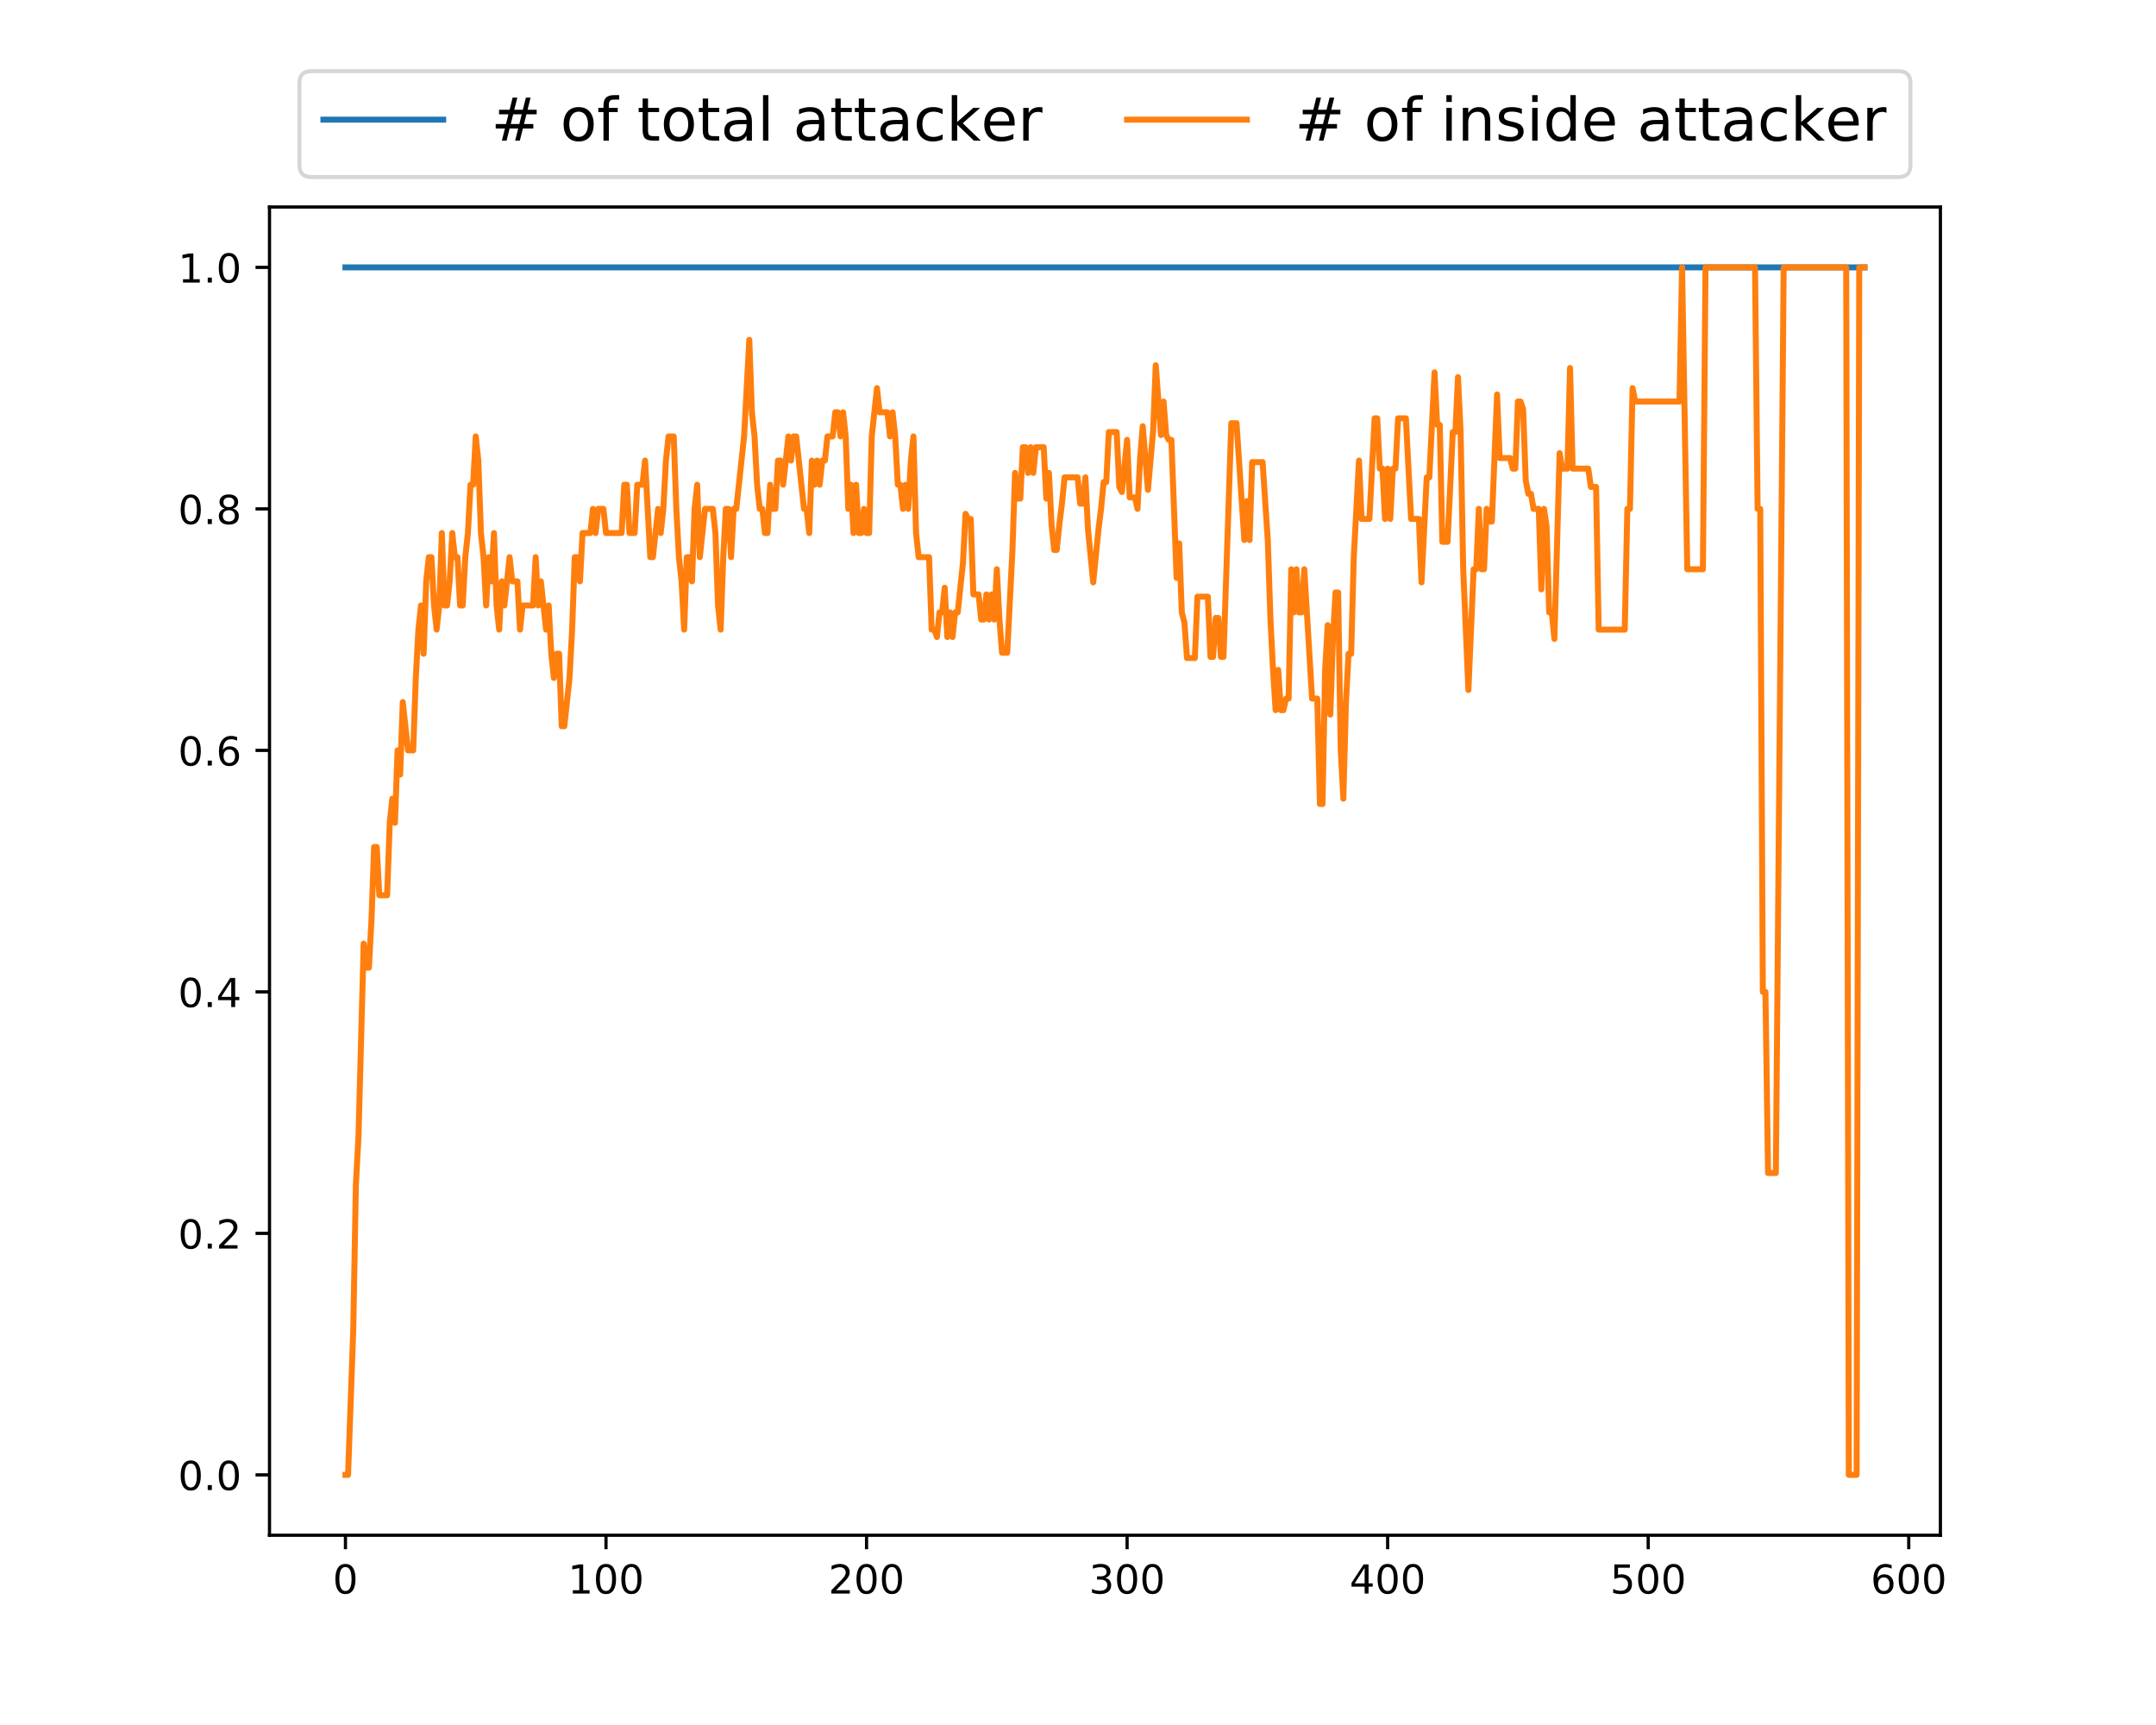
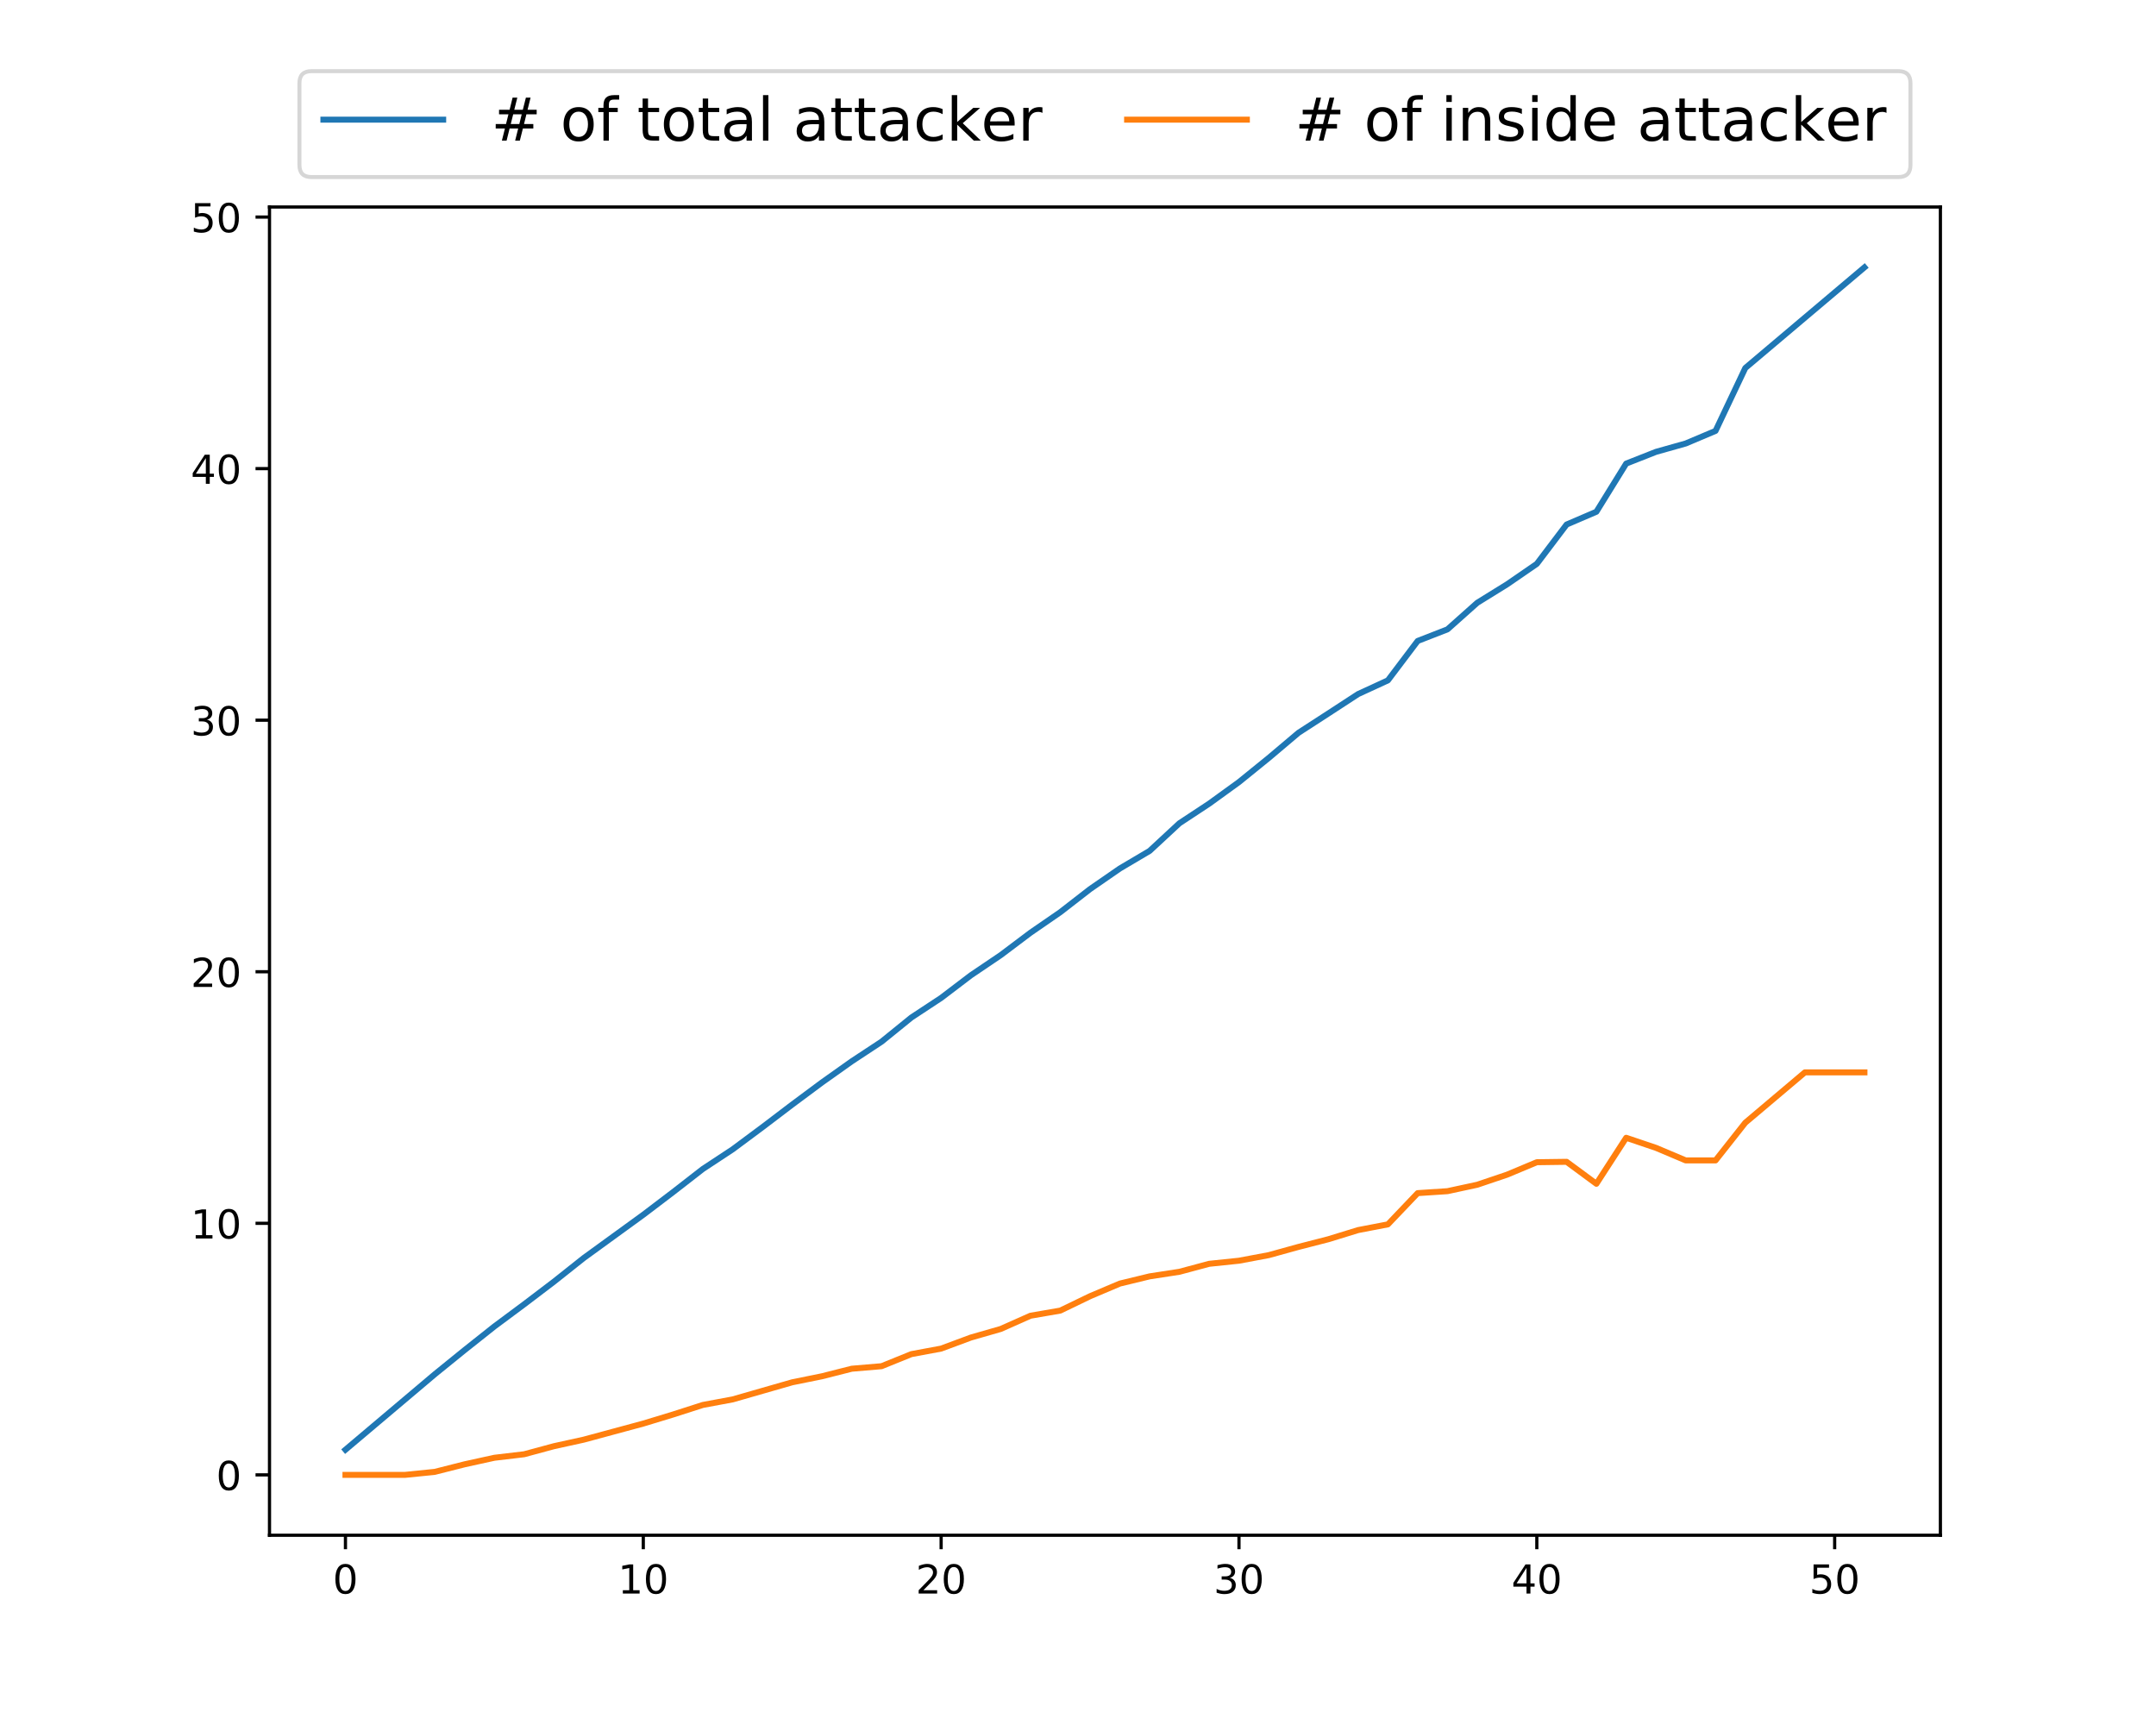
<svg xmlns="http://www.w3.org/2000/svg" xmlns:xlink="http://www.w3.org/1999/xlink" height="432pt" version="1.1" viewBox="0 0 540 432" width="540pt">
  <defs>
    <style type="text/css">
*{stroke-linecap:butt;stroke-linejoin:round;}
  </style>
  </defs>
  <g id="figure_1">
    <g id="patch_1">
      <path d="M 0 432  L 540 432  L 540 0  L 0 0  z " style="fill:#ffffff;" />
    </g>
    <g id="axes_1">
      <g id="patch_2">
        <path d="M 67.5 384.48  L 486 384.48  L 486 51.84  L 67.5 51.84  z " style="fill:#ffffff;" />
      </g>
      <g id="matplotlib.axis_1">
        <g id="xtick_1">
          <g id="line2d_1">
            <defs>
-               <path d="M 0 0  L 0 3.5  " id="m62e2d1239c" style="stroke:#000000;stroke-width:0.8;" />
-             </defs>
-             <g>
-               <use style="stroke:#000000;stroke-width:0.8;" x="86.523" xlink:href="#m62e2d1239c" y="384.48" />
+               <path d="M 0 0  L 0 3.5  " id="m0cd0032499" style="stroke:#000000;stroke-width:0.8;" />
+             </defs>
+             <g>
+               <use style="stroke:#000000;stroke-width:0.8;" x="86.523" xlink:href="#m0cd0032499" y="384.48" />
            </g>
          </g>
          <g id="text_1">
            <defs>
              <path d="M 31.781 66.406  Q 24.172 66.406 20.328 58.906  Q 16.5 51.422 16.5 36.375  Q 16.5 21.391 20.328 13.891  Q 24.172 6.391 31.781 6.391  Q 39.453 6.391 43.281 13.891  Q 47.125 21.391 47.125 36.375  Q 47.125 51.422 43.281 58.906  Q 39.453 66.406 31.781 66.406  z M 31.781 74.219  Q 44.047 74.219 50.516 64.516  Q 56.984 54.828 56.984 36.375  Q 56.984 17.969 50.516 8.266  Q 44.047 -1.422 31.781 -1.422  Q 19.531 -1.422 13.062 8.266  Q 6.594 17.969 6.594 36.375  Q 6.594 54.828 13.062 64.516  Q 19.531 74.219 31.781 74.219  z " id="DejaVuSans-48" />
            </defs>
            <g transform="translate(83.34148 399.0784)scale(0.1 -0.1)">
              <use xlink:href="#DejaVuSans-48" />
            </g>
          </g>
        </g>
        <g id="xtick_2">
          <g id="line2d_2">
            <g>
-               <use style="stroke:#000000;stroke-width:0.8;" x="151.781" xlink:href="#m62e2d1239c" y="384.48" />
+               <use style="stroke:#000000;stroke-width:0.8;" x="161.122" xlink:href="#m0cd0032499" y="384.48" />
            </g>
          </g>
          <g id="text_2">
            <defs>
              <path d="M 12.406 8.297  L 28.516 8.297  L 28.516 63.922  L 10.984 60.406  L 10.984 69.391  L 28.422 72.906  L 38.281 72.906  L 38.281 8.297  L 54.391 8.297  L 54.391 0  L 12.406 0  z " id="DejaVuSans-49" />
            </defs>
-             <g transform="translate(142.237 399.0784)scale(0.1 -0.1)">
+             <g transform="translate(154.7592 399.0784)scale(0.1 -0.1)">
              <use xlink:href="#DejaVuSans-49" />
              <use x="63.623" xlink:href="#DejaVuSans-48" />
-               <use x="127.246" xlink:href="#DejaVuSans-48" />
            </g>
          </g>
        </g>
        <g id="xtick_3">
          <g id="line2d_3">
            <g>
-               <use style="stroke:#000000;stroke-width:0.8;" x="217.039" xlink:href="#m62e2d1239c" y="384.48" />
+               <use style="stroke:#000000;stroke-width:0.8;" x="235.721" xlink:href="#m0cd0032499" y="384.48" />
            </g>
          </g>
          <g id="text_3">
            <defs>
              <path d="M 19.188 8.297  L 53.609 8.297  L 53.609 0  L 7.328 0  L 7.328 8.297  Q 12.938 14.109 22.625 23.891  Q 32.328 33.688 34.812 36.531  Q 39.547 41.844 41.422 45.531  Q 43.312 49.219 43.312 52.781  Q 43.312 58.594 39.234 62.25  Q 35.156 65.922 28.609 65.922  Q 23.969 65.922 18.812 64.312  Q 13.672 62.703 7.812 59.422  L 7.812 69.391  Q 13.766 71.781 18.938 73  Q 24.125 74.219 28.422 74.219  Q 39.75 74.219 46.484 68.547  Q 53.219 62.891 53.219 53.422  Q 53.219 48.922 51.531 44.891  Q 49.859 40.875 45.406 35.406  Q 44.188 33.984 37.641 27.219  Q 31.109 20.453 19.188 8.297  z " id="DejaVuSans-50" />
            </defs>
-             <g transform="translate(207.4951 399.0784)scale(0.1 -0.1)">
+             <g transform="translate(229.3581 399.0784)scale(0.1 -0.1)">
              <use xlink:href="#DejaVuSans-50" />
              <use x="63.623" xlink:href="#DejaVuSans-48" />
-               <use x="127.246" xlink:href="#DejaVuSans-48" />
            </g>
          </g>
        </g>
        <g id="xtick_4">
          <g id="line2d_4">
            <g>
-               <use style="stroke:#000000;stroke-width:0.8;" x="282.297" xlink:href="#m62e2d1239c" y="384.48" />
+               <use style="stroke:#000000;stroke-width:0.8;" x="310.32" xlink:href="#m0cd0032499" y="384.48" />
            </g>
          </g>
          <g id="text_4">
            <defs>
              <path d="M 40.578 39.312  Q 47.656 37.797 51.625 33  Q 55.609 28.219 55.609 21.188  Q 55.609 10.406 48.188 4.484  Q 40.766 -1.422 27.094 -1.422  Q 22.516 -1.422 17.656 -0.516  Q 12.797 0.391 7.625 2.203  L 7.625 11.719  Q 11.719 9.328 16.594 8.109  Q 21.484 6.891 26.812 6.891  Q 36.078 6.891 40.938 10.547  Q 45.797 14.203 45.797 21.188  Q 45.797 27.641 41.281 31.266  Q 36.766 34.906 28.719 34.906  L 20.219 34.906  L 20.219 43.016  L 29.109 43.016  Q 36.375 43.016 40.234 45.922  Q 44.094 48.828 44.094 54.297  Q 44.094 59.906 40.109 62.906  Q 36.141 65.922 28.719 65.922  Q 24.656 65.922 20.016 65.031  Q 15.375 64.156 9.812 62.312  L 9.812 71.094  Q 15.438 72.656 20.344 73.438  Q 25.25 74.219 29.594 74.219  Q 40.828 74.219 47.359 69.109  Q 53.906 64.016 53.906 55.328  Q 53.906 49.266 50.438 45.094  Q 46.969 40.922 40.578 39.312  z " id="DejaVuSans-51" />
            </defs>
-             <g transform="translate(272.7532 399.0784)scale(0.1 -0.1)">
+             <g transform="translate(303.957 399.0784)scale(0.1 -0.1)">
              <use xlink:href="#DejaVuSans-51" />
              <use x="63.623" xlink:href="#DejaVuSans-48" />
-               <use x="127.246" xlink:href="#DejaVuSans-48" />
            </g>
          </g>
        </g>
        <g id="xtick_5">
          <g id="line2d_5">
            <g>
-               <use style="stroke:#000000;stroke-width:0.8;" x="347.555" xlink:href="#m62e2d1239c" y="384.48" />
+               <use style="stroke:#000000;stroke-width:0.8;" x="384.918" xlink:href="#m0cd0032499" y="384.48" />
            </g>
          </g>
          <g id="text_5">
            <defs>
              <path d="M 37.797 64.312  L 12.891 25.391  L 37.797 25.391  z M 35.203 72.906  L 47.609 72.906  L 47.609 25.391  L 58.016 25.391  L 58.016 17.188  L 47.609 17.188  L 47.609 0  L 37.797 0  L 37.797 17.188  L 4.891 17.188  L 4.891 26.703  z " id="DejaVuSans-52" />
            </defs>
-             <g transform="translate(338.0113 399.0784)scale(0.1 -0.1)">
+             <g transform="translate(378.5559 399.0784)scale(0.1 -0.1)">
              <use xlink:href="#DejaVuSans-52" />
              <use x="63.623" xlink:href="#DejaVuSans-48" />
-               <use x="127.246" xlink:href="#DejaVuSans-48" />
            </g>
          </g>
        </g>
        <g id="xtick_6">
          <g id="line2d_6">
            <g>
-               <use style="stroke:#000000;stroke-width:0.8;" x="412.813" xlink:href="#m62e2d1239c" y="384.48" />
+               <use style="stroke:#000000;stroke-width:0.8;" x="459.517" xlink:href="#m0cd0032499" y="384.48" />
            </g>
          </g>
          <g id="text_6">
            <defs>
              <path d="M 10.797 72.906  L 49.516 72.906  L 49.516 64.594  L 19.828 64.594  L 19.828 46.734  Q 21.969 47.469 24.109 47.828  Q 26.266 48.188 28.422 48.188  Q 40.625 48.188 47.75 41.5  Q 54.891 34.812 54.891 23.391  Q 54.891 11.625 47.562 5.094  Q 40.234 -1.422 26.906 -1.422  Q 22.312 -1.422 17.547 -0.641  Q 12.797 0.141 7.719 1.703  L 7.719 11.625  Q 12.109 9.234 16.797 8.062  Q 21.484 6.891 26.703 6.891  Q 35.156 6.891 40.078 11.328  Q 45.016 15.766 45.016 23.391  Q 45.016 31 40.078 35.438  Q 35.156 39.891 26.703 39.891  Q 22.75 39.891 18.812 39.016  Q 14.891 38.141 10.797 36.281  z " id="DejaVuSans-53" />
            </defs>
-             <g transform="translate(403.2693 399.0784)scale(0.1 -0.1)">
+             <g transform="translate(453.1549 399.0784)scale(0.1 -0.1)">
              <use xlink:href="#DejaVuSans-53" />
              <use x="63.623" xlink:href="#DejaVuSans-48" />
-               <use x="127.246" xlink:href="#DejaVuSans-48" />
-             </g>
-           </g>
-         </g>
-         <g id="xtick_7">
-           <g id="line2d_7">
-             <g>
-               <use style="stroke:#000000;stroke-width:0.8;" x="478.071" xlink:href="#m62e2d1239c" y="384.48" />
-             </g>
-           </g>
-           <g id="text_7">
-             <defs>
-               <path d="M 33.016 40.375  Q 26.375 40.375 22.484 35.828  Q 18.609 31.297 18.609 23.391  Q 18.609 15.531 22.484 10.953  Q 26.375 6.391 33.016 6.391  Q 39.656 6.391 43.531 10.953  Q 47.406 15.531 47.406 23.391  Q 47.406 31.297 43.531 35.828  Q 39.656 40.375 33.016 40.375  z M 52.594 71.297  L 52.594 62.312  Q 48.875 64.062 45.094 64.984  Q 41.312 65.922 37.594 65.922  Q 27.828 65.922 22.672 59.328  Q 17.531 52.734 16.797 39.406  Q 19.672 43.656 24.016 45.922  Q 28.375 48.188 33.594 48.188  Q 44.578 48.188 50.953 41.516  Q 57.328 34.859 57.328 23.391  Q 57.328 12.156 50.688 5.359  Q 44.047 -1.422 33.016 -1.422  Q 20.359 -1.422 13.672 8.266  Q 6.984 17.969 6.984 36.375  Q 6.984 53.656 15.188 63.938  Q 23.391 74.219 37.203 74.219  Q 40.922 74.219 44.703 73.484  Q 48.484 72.75 52.594 71.297  z " id="DejaVuSans-54" />
-             </defs>
-             <g transform="translate(468.5274 399.0784)scale(0.1 -0.1)">
-               <use xlink:href="#DejaVuSans-54" />
-               <use x="63.623" xlink:href="#DejaVuSans-48" />
-               <use x="127.246" xlink:href="#DejaVuSans-48" />
            </g>
          </g>
        </g>
      </g>
      <g id="matplotlib.axis_2">
        <g id="ytick_1">
+           <g id="line2d_7">
+             <defs>
+               <path d="M 0 0  L -3.5 0  " id="m1fff1ed45e" style="stroke:#000000;stroke-width:0.8;" />
+             </defs>
+             <g>
+               <use style="stroke:#000000;stroke-width:0.8;" x="67.5" xlink:href="#m1fff1ed45e" y="369.36" />
+             </g>
+           </g>
+           <g id="text_7">
+             <g transform="translate(54.1375 373.1592)scale(0.1 -0.1)">
+               <use xlink:href="#DejaVuSans-48" />
+             </g>
+           </g>
+         </g>
+         <g id="ytick_2">
          <g id="line2d_8">
-             <defs>
-               <path d="M 0 0  L -3.5 0  " id="m090937bf54" style="stroke:#000000;stroke-width:0.8;" />
-             </defs>
-             <g>
-               <use style="stroke:#000000;stroke-width:0.8;" x="67.5" xlink:href="#m090937bf54" y="369.36" />
+             <g>
+               <use style="stroke:#000000;stroke-width:0.8;" x="67.5" xlink:href="#m1fff1ed45e" y="306.36" />
            </g>
          </g>
          <g id="text_8">
-             <defs>
-               <path d="M 10.688 12.406  L 21 12.406  L 21 0  L 10.688 0  z " id="DejaVuSans-46" />
-             </defs>
-             <g transform="translate(44.59687 373.1592)scale(0.1 -0.1)">
-               <use xlink:href="#DejaVuSans-48" />
-               <use x="63.623" xlink:href="#DejaVuSans-46" />
-               <use x="95.41" xlink:href="#DejaVuSans-48" />
-             </g>
-           </g>
-         </g>
-         <g id="ytick_2">
+             <g transform="translate(47.775 310.1592)scale(0.1 -0.1)">
+               <use xlink:href="#DejaVuSans-49" />
+               <use x="63.623" xlink:href="#DejaVuSans-48" />
+             </g>
+           </g>
+         </g>
+         <g id="ytick_3">
          <g id="line2d_9">
            <g>
-               <use style="stroke:#000000;stroke-width:0.8;" x="67.5" xlink:href="#m090937bf54" y="308.88" />
+               <use style="stroke:#000000;stroke-width:0.8;" x="67.5" xlink:href="#m1fff1ed45e" y="243.36" />
            </g>
          </g>
          <g id="text_9">
-             <g transform="translate(44.59687 312.6792)scale(0.1 -0.1)">
-               <use xlink:href="#DejaVuSans-48" />
-               <use x="63.623" xlink:href="#DejaVuSans-46" />
-               <use x="95.41" xlink:href="#DejaVuSans-50" />
-             </g>
-           </g>
-         </g>
-         <g id="ytick_3">
+             <g transform="translate(47.775 247.1592)scale(0.1 -0.1)">
+               <use xlink:href="#DejaVuSans-50" />
+               <use x="63.623" xlink:href="#DejaVuSans-48" />
+             </g>
+           </g>
+         </g>
+         <g id="ytick_4">
          <g id="line2d_10">
            <g>
-               <use style="stroke:#000000;stroke-width:0.8;" x="67.5" xlink:href="#m090937bf54" y="248.4" />
+               <use style="stroke:#000000;stroke-width:0.8;" x="67.5" xlink:href="#m1fff1ed45e" y="180.36" />
            </g>
          </g>
          <g id="text_10">
-             <g transform="translate(44.59687 252.1992)scale(0.1 -0.1)">
-               <use xlink:href="#DejaVuSans-48" />
-               <use x="63.623" xlink:href="#DejaVuSans-46" />
-               <use x="95.41" xlink:href="#DejaVuSans-52" />
-             </g>
-           </g>
-         </g>
-         <g id="ytick_4">
+             <g transform="translate(47.775 184.1592)scale(0.1 -0.1)">
+               <use xlink:href="#DejaVuSans-51" />
+               <use x="63.623" xlink:href="#DejaVuSans-48" />
+             </g>
+           </g>
+         </g>
+         <g id="ytick_5">
          <g id="line2d_11">
            <g>
-               <use style="stroke:#000000;stroke-width:0.8;" x="67.5" xlink:href="#m090937bf54" y="187.92" />
+               <use style="stroke:#000000;stroke-width:0.8;" x="67.5" xlink:href="#m1fff1ed45e" y="117.36" />
            </g>
          </g>
          <g id="text_11">
-             <g transform="translate(44.59687 191.7192)scale(0.1 -0.1)">
-               <use xlink:href="#DejaVuSans-48" />
-               <use x="63.623" xlink:href="#DejaVuSans-46" />
-               <use x="95.41" xlink:href="#DejaVuSans-54" />
-             </g>
-           </g>
-         </g>
-         <g id="ytick_5">
+             <g transform="translate(47.775 121.1592)scale(0.1 -0.1)">
+               <use xlink:href="#DejaVuSans-52" />
+               <use x="63.623" xlink:href="#DejaVuSans-48" />
+             </g>
+           </g>
+         </g>
+         <g id="ytick_6">
          <g id="line2d_12">
            <g>
-               <use style="stroke:#000000;stroke-width:0.8;" x="67.5" xlink:href="#m090937bf54" y="127.44" />
+               <use style="stroke:#000000;stroke-width:0.8;" x="67.5" xlink:href="#m1fff1ed45e" y="54.36" />
            </g>
          </g>
          <g id="text_12">
-             <defs>
-               <path d="M 31.781 34.625  Q 24.75 34.625 20.719 30.859  Q 16.703 27.094 16.703 20.516  Q 16.703 13.922 20.719 10.156  Q 24.75 6.391 31.781 6.391  Q 38.812 6.391 42.859 10.172  Q 46.922 13.969 46.922 20.516  Q 46.922 27.094 42.891 30.859  Q 38.875 34.625 31.781 34.625  z M 21.922 38.812  Q 15.578 40.375 12.031 44.719  Q 8.5 49.078 8.5 55.328  Q 8.5 64.062 14.719 69.141  Q 20.953 74.219 31.781 74.219  Q 42.672 74.219 48.875 69.141  Q 55.078 64.062 55.078 55.328  Q 55.078 49.078 51.531 44.719  Q 48 40.375 41.703 38.812  Q 48.828 37.156 52.797 32.312  Q 56.781 27.484 56.781 20.516  Q 56.781 9.906 50.312 4.234  Q 43.844 -1.422 31.781 -1.422  Q 19.734 -1.422 13.25 4.234  Q 6.781 9.906 6.781 20.516  Q 6.781 27.484 10.781 32.312  Q 14.797 37.156 21.922 38.812  z M 18.312 54.391  Q 18.312 48.734 21.844 45.562  Q 25.391 42.391 31.781 42.391  Q 38.141 42.391 41.719 45.562  Q 45.312 48.734 45.312 54.391  Q 45.312 60.062 41.719 63.234  Q 38.141 66.406 31.781 66.406  Q 25.391 66.406 21.844 63.234  Q 18.312 60.062 18.312 54.391  z " id="DejaVuSans-56" />
-             </defs>
-             <g transform="translate(44.59687 131.2392)scale(0.1 -0.1)">
-               <use xlink:href="#DejaVuSans-48" />
-               <use x="63.623" xlink:href="#DejaVuSans-46" />
-               <use x="95.41" xlink:href="#DejaVuSans-56" />
-             </g>
-           </g>
-         </g>
-         <g id="ytick_6">
-           <g id="line2d_13">
-             <g>
-               <use style="stroke:#000000;stroke-width:0.8;" x="67.5" xlink:href="#m090937bf54" y="66.96" />
-             </g>
-           </g>
-           <g id="text_13">
-             <g transform="translate(44.59687 70.75922)scale(0.1 -0.1)">
-               <use xlink:href="#DejaVuSans-49" />
-               <use x="63.623" xlink:href="#DejaVuSans-46" />
-               <use x="95.41" xlink:href="#DejaVuSans-48" />
-             </g>
-           </g>
-         </g>
+             <g transform="translate(47.775 58.15922)scale(0.1 -0.1)">
+               <use xlink:href="#DejaVuSans-53" />
+               <use x="63.623" xlink:href="#DejaVuSans-48" />
+             </g>
+           </g>
+         </g>
+       </g>
+       <g id="line2d_13">
+         <path clip-path="url(#pa63d6e9be6)" d="M 86.523 363.06  L 93.983 356.76  L 101.443 350.46  L 108.902 344.16  L 116.362 338.112  L 123.822 332.19  L 131.282 326.646  L 138.742 320.976  L 146.202 315.054  L 153.662 309.636  L 161.122 304.218  L 168.582 298.548  L 176.041 292.752  L 183.501 287.838  L 190.961 282.294  L 198.421 276.624  L 205.881 271.08  L 213.341 265.788  L 220.801 260.874  L 228.261 254.826  L 235.721 249.912  L 243.18 244.242  L 250.64 239.202  L 258.1 233.589  L 265.56 228.446  L 273.02 222.66  L 280.48 217.504  L 287.94 213.093  L 295.4 206.175  L 302.86 201.258  L 310.32 195.855  L 317.779 189.81  L 325.239 183.51  L 332.699 178.68  L 340.159 173.818  L 347.619 170.385  L 355.079 160.515  L 362.539 157.61  L 369.999 150.96  L 377.459 146.34  L 384.918 141.21  L 392.378 131.36  L 399.838 128.16  L 407.298 116.1  L 414.758 113.16  L 422.218 111.06  L 429.678 107.91  L 437.138 92.16  L 444.598 85.86  L 452.057 79.56  L 459.517 73.26  L 466.977 66.96  " style="fill:none;stroke:#1f77b4;stroke-linecap:square;stroke-width:1.5;" />
      </g>
      <g id="line2d_14">
-         <path clip-path="url(#pd895f6e524)" d="M 86.523 66.96  L 466.977 66.96  L 466.977 66.96  " style="fill:none;stroke:#1f77b4;stroke-linecap:square;stroke-width:1.5;" />
-       </g>
-       <g id="line2d_15">
-         <path clip-path="url(#pd895f6e524)" d="M 86.523 369.36  L 87.175 369.36  L 88.48 333.072  L 89.133 296.784  L 89.786 284.688  L 91.091 236.304  L 91.743 242.352  L 92.396 242.352  L 93.049 230.256  L 93.701 212.112  L 94.354 212.112  L 95.006 224.208  L 96.964 224.208  L 97.617 206.064  L 98.269 200.016  L 98.922 206.064  L 99.574 187.92  L 100.227 193.968  L 100.88 175.824  L 102.185 187.92  L 103.49 187.92  L 104.142 169.776  L 104.795 157.68  L 105.448 151.632  L 106.1 163.728  L 106.753 145.584  L 107.405 139.536  L 108.058 139.536  L 108.71 151.632  L 109.363 157.68  L 110.016 151.632  L 110.668 133.488  L 111.321 151.632  L 111.973 151.632  L 112.626 145.584  L 113.279 133.488  L 113.931 139.536  L 114.584 139.536  L 115.236 151.632  L 115.889 151.632  L 116.541 139.536  L 117.194 133.488  L 117.847 121.392  L 118.499 121.392  L 119.152 109.296  L 119.804 115.344  L 120.457 133.488  L 121.11 139.536  L 121.762 151.632  L 122.415 139.536  L 123.067 145.584  L 123.72 133.488  L 124.372 151.632  L 125.025 157.68  L 125.678 145.584  L 126.33 151.632  L 127.635 139.536  L 128.288 145.584  L 129.593 145.584  L 130.246 157.68  L 130.898 151.632  L 133.509 151.632  L 134.161 139.536  L 134.814 151.632  L 135.466 145.584  L 136.771 157.68  L 137.424 151.632  L 138.077 163.728  L 138.729 169.776  L 139.382 163.728  L 140.034 163.728  L 140.687 181.872  L 141.34 181.872  L 142.645 169.776  L 143.297 157.68  L 143.95 139.536  L 144.602 139.536  L 145.255 145.584  L 145.908 133.488  L 147.865 133.488  L 148.518 127.44  L 149.17 133.488  L 149.823 127.44  L 151.128 127.44  L 151.781 133.488  L 155.696 133.488  L 156.349 121.392  L 157.001 121.392  L 157.654 133.488  L 158.959 133.488  L 159.612 121.392  L 160.917 121.392  L 161.57 115.344  L 162.875 139.536  L 163.527 139.536  L 164.832 127.44  L 165.485 133.488  L 166.138 127.44  L 166.79 115.344  L 167.443 109.296  L 168.748 109.296  L 169.4 127.44  L 170.053 139.536  L 170.706 145.584  L 171.358 157.68  L 172.011 139.536  L 172.663 139.536  L 173.316 145.584  L 173.969 127.44  L 174.621 121.392  L 175.274 139.536  L 176.579 127.44  L 178.537 127.44  L 179.189 133.488  L 179.842 151.632  L 180.494 157.68  L 181.147 139.536  L 181.8 127.44  L 182.452 127.44  L 183.105 139.536  L 183.757 127.44  L 184.41 127.44  L 186.368 109.296  L 187.673 85.104  L 188.325 103.248  L 188.978 109.296  L 189.63 121.392  L 190.283 127.44  L 190.936 127.44  L 191.588 133.488  L 192.241 133.488  L 192.893 121.392  L 193.546 127.44  L 194.199 127.44  L 194.851 115.344  L 195.504 115.344  L 196.156 121.392  L 197.461 109.296  L 198.114 115.344  L 198.767 109.296  L 199.419 109.296  L 201.377 127.44  L 202.03 127.44  L 202.682 133.488  L 203.335 115.344  L 203.987 121.392  L 204.64 115.344  L 205.292 121.392  L 205.945 115.344  L 206.598 115.344  L 207.25 109.296  L 208.555 109.296  L 209.208 103.248  L 209.86 103.248  L 210.513 109.296  L 211.166 103.248  L 211.818 109.296  L 212.471 127.44  L 213.123 121.392  L 213.776 133.488  L 214.429 121.392  L 215.081 133.488  L 215.734 133.488  L 216.386 127.44  L 217.039 133.488  L 217.691 133.488  L 218.344 109.296  L 219.649 97.2  L 220.302 103.248  L 222.26 103.248  L 222.912 109.296  L 223.565 103.248  L 224.217 109.296  L 224.87 121.392  L 225.522 121.392  L 226.175 127.44  L 226.828 121.392  L 227.48 127.44  L 228.133 115.344  L 228.785 109.296  L 229.438 133.488  L 230.09 139.536  L 232.701 139.536  L 233.353 157.68  L 234.006 157.68  L 234.659 159.531  L 235.311 153.36  L 235.964 153.36  L 236.616 147.189  L 237.269 159.531  L 237.921 153.36  L 238.574 159.531  L 239.227 153.36  L 239.879 153.36  L 241.184 141.017  L 241.837 128.674  L 242.49 129.96  L 243.142 129.96  L 243.795 148.86  L 245.1 148.86  L 245.752 155.16  L 246.405 155.16  L 247.058 148.86  L 247.71 155.16  L 248.363 148.86  L 249.015 155.16  L 249.668 142.56  L 250.32 155.16  L 250.973 163.471  L 252.278 163.471  L 253.583 137.734  L 254.236 118.432  L 254.889 124.866  L 255.541 124.866  L 256.194 111.998  L 256.846 111.998  L 257.499 118.432  L 258.151 111.998  L 258.804 118.432  L 259.457 111.998  L 261.414 111.998  L 262.067 124.866  L 262.72 118.432  L 263.372 131.3  L 264.025 137.734  L 264.677 137.734  L 265.33 131.3  L 265.982 126.125  L 266.635 119.551  L 269.898 119.551  L 270.55 126.125  L 271.203 126.125  L 271.856 119.551  L 272.508 132.699  L 273.813 145.847  L 275.119 132.699  L 275.771 127.44  L 276.424 120.72  L 277.076 120.72  L 277.729 108.196  L 279.687 108.196  L 280.339 121.942  L 280.992 123.22  L 282.297 110.16  L 282.95 124.56  L 284.255 124.56  L 284.907 127.44  L 285.56 114.707  L 286.212 106.749  L 287.518 122.665  L 288.823 107.825  L 289.475 91.479  L 290.78 108.96  L 291.433 100.56  L 292.086 108.96  L 292.738 110.16  L 293.391 110.16  L 294.696 144.72  L 295.349 136.08  L 296.001 153.36  L 296.654 155.901  L 297.306 164.795  L 299.264 164.795  L 299.917 149.433  L 302.527 149.433  L 303.18 164.508  L 303.832 164.508  L 304.485 154.754  L 305.137 154.754  L 305.79 164.508  L 306.442 164.508  L 308.4 105.979  L 309.705 105.979  L 311.663 135.244  L 312.316 125.489  L 312.968 135.244  L 313.621 115.734  L 316.231 115.734  L 317.536 135.244  L 318.189 154.754  L 318.841 167.76  L 319.494 177.84  L 320.147 167.76  L 320.799 177.84  L 321.452 177.84  L 322.104 174.96  L 322.757 174.96  L 323.41 142.56  L 324.062 153.36  L 324.715 142.56  L 325.367 153.36  L 326.02 153.36  L 326.672 142.56  L 328.63 174.96  L 329.935 174.96  L 330.588 201.36  L 331.24 201.36  L 331.893 167.76  L 332.546 156.56  L 333.198 178.96  L 333.851 160.006  L 334.503 148.375  L 335.156 148.375  L 335.809 187.92  L 336.461 200.016  L 337.114 175.824  L 337.766 163.728  L 338.419 163.728  L 339.071 139.536  L 340.377 115.344  L 341.029 129.96  L 342.987 129.96  L 344.292 104.76  L 344.945 104.76  L 345.597 117.36  L 346.25 117.36  L 346.902 129.96  L 347.555 117.36  L 348.208 129.96  L 348.86 117.36  L 349.513 117.36  L 350.165 104.76  L 352.123 104.76  L 353.428 129.96  L 355.386 129.96  L 356.039 145.847  L 357.344 119.551  L 357.996 119.551  L 359.301 93.256  L 359.954 106.403  L 360.607 106.403  L 361.259 135.687  L 362.564 135.687  L 363.87 108.196  L 364.522 108.196  L 365.175 94.451  L 365.827 108.196  L 366.48 142.56  L 367.785 172.8  L 369.09 142.56  L 369.743 142.56  L 370.395 127.44  L 371.048 142.56  L 371.7 142.56  L 372.353 127.44  L 373.006 130.623  L 373.658 130.623  L 374.963 98.792  L 375.616 114.707  L 378.226 114.707  L 378.879 117.36  L 379.531 117.36  L 380.184 100.56  L 380.837 100.56  L 381.489 102.536  L 382.142 120.325  L 382.794 123.66  L 383.447 123.66  L 384.1 127.44  L 385.405 127.44  L 386.057 147.6  L 386.71 127.44  L 387.362 131.76  L 388.015 153.36  L 388.668 153.36  L 389.32 160.006  L 390.625 113.483  L 391.278 117.36  L 392.583 117.36  L 393.236 92.16  L 393.888 117.36  L 397.804 117.36  L 398.456 121.942  L 399.761 121.942  L 400.414 157.68  L 406.94 157.68  L 407.592 127.44  L 408.245 127.44  L 408.898 97.2  L 409.55 100.56  L 420.644 100.56  L 421.297 66.96  L 422.602 142.56  L 426.517 142.56  L 427.17 66.96  L 439.569 66.96  L 440.221 127.44  L 440.874 127.44  L 441.527 248.4  L 442.179 248.4  L 442.832 293.76  L 444.79 293.76  L 446.747 66.96  L 462.409 66.96  L 463.062 369.36  L 465.02 369.36  L 465.672 66.96  L 466.977 66.96  L 466.977 66.96  " style="fill:none;stroke:#ff7f0e;stroke-linecap:square;stroke-width:1.5;" />
+         <path clip-path="url(#pa63d6e9be6)" d="M 86.523 369.36  L 93.983 369.36  L 101.443 369.36  L 108.902 368.604  L 116.362 366.714  L 123.822 365.076  L 131.282 364.194  L 138.742 362.178  L 146.202 360.54  L 153.662 358.524  L 161.122 356.508  L 168.582 354.24  L 176.041 351.846  L 183.501 350.46  L 190.961 348.318  L 198.421 346.176  L 205.881 344.664  L 213.341 342.774  L 220.801 342.144  L 228.261 339.12  L 235.721 337.734  L 243.18 334.962  L 250.64 332.82  L 258.1 329.503  L 265.56 328.217  L 273.02 324.617  L 280.48 321.454  L 287.94 319.645  L 295.4 318.499  L 302.86 316.501  L 310.32 315.725  L 317.779 314.328  L 325.239 312.266  L 332.699 310.35  L 340.159 308.056  L 347.619 306.623  L 355.079 298.8  L 362.539 298.31  L 369.999 296.7  L 377.459 294.18  L 384.918 291.06  L 392.378 290.96  L 399.838 296.46  L 407.298 284.94  L 414.758 287.46  L 422.218 290.61  L 429.678 290.61  L 437.138 281.16  L 444.598 274.86  L 452.057 268.56  L 459.517 268.56  L 466.977 268.56  " style="fill:none;stroke:#ff7f0e;stroke-linecap:square;stroke-width:1.5;" />
      </g>
      <g id="patch_3">
        <path d="M 67.5 384.48  L 67.5 51.84  " style="fill:none;stroke:#000000;stroke-linecap:square;stroke-linejoin:miter;stroke-width:0.8;" />
      </g>
      <g id="patch_4">
        <path d="M 486 384.48  L 486 51.84  " style="fill:none;stroke:#000000;stroke-linecap:square;stroke-linejoin:miter;stroke-width:0.8;" />
      </g>
      <g id="patch_5">
        <path d="M 67.5 384.48  L 486 384.48  " style="fill:none;stroke:#000000;stroke-linecap:square;stroke-linejoin:miter;stroke-width:0.8;" />
      </g>
      <g id="patch_6">
        <path d="M 67.5 51.84  L 486 51.84  " style="fill:none;stroke:#000000;stroke-linecap:square;stroke-linejoin:miter;stroke-width:0.8;" />
      </g>
      <g id="legend_1">
        <g id="patch_7">
          <path d="M 78 44.34  L 475.5 44.34  Q 478.5 44.34 478.5 41.34  L 478.5 20.823  Q 478.5 17.823 475.5 17.823  L 78 17.823  Q 75 17.823 75 20.823  L 75 41.34  Q 75 44.34 78 44.34  z " style="fill:#ffffff;opacity:0.8;stroke:#cccccc;stroke-linejoin:miter;" />
        </g>
-         <g id="line2d_16">
+         <g id="line2d_15">
          <path d="M 81 29.97  L 111 29.97  " style="fill:none;stroke:#1f77b4;stroke-linecap:square;stroke-width:1.5;" />
        </g>
-         <g id="line2d_17" />
-         <g id="text_14">
+         <g id="line2d_16" />
+         <g id="text_13">
          <defs>
            <path d="M 51.125 44  L 36.922 44  L 32.812 27.688  L 47.125 27.688  z M 43.797 71.781  L 38.719 51.516  L 52.984 51.516  L 58.109 71.781  L 65.922 71.781  L 60.891 51.516  L 76.125 51.516  L 76.125 44  L 58.984 44  L 54.984 27.688  L 70.516 27.688  L 70.516 20.219  L 53.078 20.219  L 48 0  L 40.188 0  L 45.219 20.219  L 30.906 20.219  L 25.875 0  L 18.016 0  L 23.094 20.219  L 7.719 20.219  L 7.719 27.688  L 24.906 27.688  L 29 44  L 13.281 44  L 13.281 51.516  L 30.906 51.516  L 35.891 71.781  z " id="DejaVuSans-35" />
            <path id="DejaVuSans-32" />
            <path d="M 30.609 48.391  Q 23.391 48.391 19.188 42.75  Q 14.984 37.109 14.984 27.297  Q 14.984 17.484 19.156 11.844  Q 23.344 6.203 30.609 6.203  Q 37.797 6.203 41.984 11.859  Q 46.188 17.531 46.188 27.297  Q 46.188 37.016 41.984 42.703  Q 37.797 48.391 30.609 48.391  z M 30.609 56  Q 42.328 56 49.016 48.375  Q 55.719 40.766 55.719 27.297  Q 55.719 13.875 49.016 6.219  Q 42.328 -1.422 30.609 -1.422  Q 18.844 -1.422 12.172 6.219  Q 5.516 13.875 5.516 27.297  Q 5.516 40.766 12.172 48.375  Q 18.844 56 30.609 56  z " id="DejaVuSans-111" />
            <path d="M 37.109 75.984  L 37.109 68.5  L 28.516 68.5  Q 23.688 68.5 21.797 66.547  Q 19.922 64.594 19.922 59.516  L 19.922 54.688  L 34.719 54.688  L 34.719 47.703  L 19.922 47.703  L 19.922 0  L 10.891 0  L 10.891 47.703  L 2.297 47.703  L 2.297 54.688  L 10.891 54.688  L 10.891 58.5  Q 10.891 67.625 15.141 71.797  Q 19.391 75.984 28.609 75.984  z " id="DejaVuSans-102" />
            <path d="M 18.312 70.219  L 18.312 54.688  L 36.812 54.688  L 36.812 47.703  L 18.312 47.703  L 18.312 18.016  Q 18.312 11.328 20.141 9.422  Q 21.969 7.516 27.594 7.516  L 36.812 7.516  L 36.812 0  L 27.594 0  Q 17.188 0 13.234 3.875  Q 9.281 7.766 9.281 18.016  L 9.281 47.703  L 2.688 47.703  L 2.688 54.688  L 9.281 54.688  L 9.281 70.219  z " id="DejaVuSans-116" />
            <path d="M 34.281 27.484  Q 23.391 27.484 19.188 25  Q 14.984 22.516 14.984 16.5  Q 14.984 11.719 18.141 8.906  Q 21.297 6.109 26.703 6.109  Q 34.188 6.109 38.703 11.406  Q 43.219 16.703 43.219 25.484  L 43.219 27.484  z M 52.203 31.203  L 52.203 0  L 43.219 0  L 43.219 8.297  Q 40.141 3.328 35.547 0.953  Q 30.953 -1.422 24.312 -1.422  Q 15.922 -1.422 10.953 3.297  Q 6 8.016 6 15.922  Q 6 25.141 12.172 29.828  Q 18.359 34.516 30.609 34.516  L 43.219 34.516  L 43.219 35.406  Q 43.219 41.609 39.141 45  Q 35.062 48.391 27.688 48.391  Q 23 48.391 18.547 47.266  Q 14.109 46.141 10.016 43.891  L 10.016 52.203  Q 14.938 54.109 19.578 55.047  Q 24.219 56 28.609 56  Q 40.484 56 46.344 49.844  Q 52.203 43.703 52.203 31.203  z " id="DejaVuSans-97" />
            <path d="M 9.422 75.984  L 18.406 75.984  L 18.406 0  L 9.422 0  z " id="DejaVuSans-108" />
            <path d="M 48.781 52.594  L 48.781 44.188  Q 44.969 46.297 41.141 47.344  Q 37.312 48.391 33.406 48.391  Q 24.656 48.391 19.812 42.844  Q 14.984 37.312 14.984 27.297  Q 14.984 17.281 19.812 11.734  Q 24.656 6.203 33.406 6.203  Q 37.312 6.203 41.141 7.25  Q 44.969 8.297 48.781 10.406  L 48.781 2.094  Q 45.016 0.344 40.984 -0.531  Q 36.969 -1.422 32.422 -1.422  Q 20.062 -1.422 12.781 6.344  Q 5.516 14.109 5.516 27.297  Q 5.516 40.672 12.859 48.328  Q 20.219 56 33.016 56  Q 37.156 56 41.109 55.141  Q 45.062 54.297 48.781 52.594  z " id="DejaVuSans-99" />
            <path d="M 9.078 75.984  L 18.109 75.984  L 18.109 31.109  L 44.922 54.688  L 56.391 54.688  L 27.391 29.109  L 57.625 0  L 45.906 0  L 18.109 26.703  L 18.109 0  L 9.078 0  z " id="DejaVuSans-107" />
            <path d="M 56.203 29.594  L 56.203 25.203  L 14.891 25.203  Q 15.484 15.922 20.484 11.062  Q 25.484 6.203 34.422 6.203  Q 39.594 6.203 44.453 7.469  Q 49.312 8.734 54.109 11.281  L 54.109 2.781  Q 49.266 0.734 44.188 -0.344  Q 39.109 -1.422 33.891 -1.422  Q 20.797 -1.422 13.156 6.188  Q 5.516 13.812 5.516 26.812  Q 5.516 40.234 12.766 48.109  Q 20.016 56 32.328 56  Q 43.359 56 49.781 48.891  Q 56.203 41.797 56.203 29.594  z M 47.219 32.234  Q 47.125 39.594 43.094 43.984  Q 39.062 48.391 32.422 48.391  Q 24.906 48.391 20.391 44.141  Q 15.875 39.891 15.188 32.172  z " id="DejaVuSans-101" />
            <path d="M 41.109 46.297  Q 39.594 47.172 37.812 47.578  Q 36.031 48 33.891 48  Q 26.266 48 22.188 43.047  Q 18.109 38.094 18.109 28.812  L 18.109 0  L 9.078 0  L 9.078 54.688  L 18.109 54.688  L 18.109 46.188  Q 20.953 51.172 25.484 53.578  Q 30.031 56 36.531 56  Q 37.453 56 38.578 55.875  Q 39.703 55.766 41.062 55.516  z " id="DejaVuSans-114" />
          </defs>
          <g transform="translate(123 35.22047)scale(0.15 -0.15)">
            <use xlink:href="#DejaVuSans-35" />
            <use x="83.789" xlink:href="#DejaVuSans-32" />
            <use x="115.576" xlink:href="#DejaVuSans-111" />
            <use x="176.758" xlink:href="#DejaVuSans-102" />
            <use x="211.963" xlink:href="#DejaVuSans-32" />
            <use x="243.75" xlink:href="#DejaVuSans-116" />
            <use x="282.959" xlink:href="#DejaVuSans-111" />
            <use x="344.141" xlink:href="#DejaVuSans-116" />
            <use x="383.35" xlink:href="#DejaVuSans-97" />
            <use x="444.629" xlink:href="#DejaVuSans-108" />
            <use x="472.412" xlink:href="#DejaVuSans-32" />
            <use x="504.199" xlink:href="#DejaVuSans-97" />
            <use x="565.479" xlink:href="#DejaVuSans-116" />
            <use x="604.688" xlink:href="#DejaVuSans-116" />
            <use x="643.896" xlink:href="#DejaVuSans-97" />
            <use x="705.176" xlink:href="#DejaVuSans-99" />
            <use x="760.156" xlink:href="#DejaVuSans-107" />
            <use x="818.02" xlink:href="#DejaVuSans-101" />
            <use x="879.543" xlink:href="#DejaVuSans-114" />
          </g>
        </g>
-         <g id="line2d_18">
+         <g id="line2d_17">
          <path d="M 282.295 29.97  L 312.295 29.97  " style="fill:none;stroke:#ff7f0e;stroke-linecap:square;stroke-width:1.5;" />
        </g>
-         <g id="line2d_19" />
-         <g id="text_15">
+         <g id="line2d_18" />
+         <g id="text_14">
          <defs>
            <path d="M 9.422 54.688  L 18.406 54.688  L 18.406 0  L 9.422 0  z M 9.422 75.984  L 18.406 75.984  L 18.406 64.594  L 9.422 64.594  z " id="DejaVuSans-105" />
            <path d="M 54.891 33.016  L 54.891 0  L 45.906 0  L 45.906 32.719  Q 45.906 40.484 42.875 44.328  Q 39.844 48.188 33.797 48.188  Q 26.516 48.188 22.312 43.547  Q 18.109 38.922 18.109 30.906  L 18.109 0  L 9.078 0  L 9.078 54.688  L 18.109 54.688  L 18.109 46.188  Q 21.344 51.125 25.703 53.562  Q 30.078 56 35.797 56  Q 45.219 56 50.047 50.172  Q 54.891 44.344 54.891 33.016  z " id="DejaVuSans-110" />
            <path d="M 44.281 53.078  L 44.281 44.578  Q 40.484 46.531 36.375 47.5  Q 32.281 48.484 27.875 48.484  Q 21.188 48.484 17.844 46.438  Q 14.5 44.391 14.5 40.281  Q 14.5 37.156 16.891 35.375  Q 19.281 33.594 26.516 31.984  L 29.594 31.297  Q 39.156 29.25 43.188 25.516  Q 47.219 21.781 47.219 15.094  Q 47.219 7.469 41.188 3.016  Q 35.156 -1.422 24.609 -1.422  Q 20.219 -1.422 15.453 -0.562  Q 10.688 0.297 5.422 2  L 5.422 11.281  Q 10.406 8.688 15.234 7.391  Q 20.062 6.109 24.812 6.109  Q 31.156 6.109 34.562 8.281  Q 37.984 10.453 37.984 14.406  Q 37.984 18.062 35.516 20.016  Q 33.062 21.969 24.703 23.781  L 21.578 24.516  Q 13.234 26.266 9.516 29.906  Q 5.812 33.547 5.812 39.891  Q 5.812 47.609 11.281 51.797  Q 16.75 56 26.812 56  Q 31.781 56 36.172 55.266  Q 40.578 54.547 44.281 53.078  z " id="DejaVuSans-115" />
            <path d="M 45.406 46.391  L 45.406 75.984  L 54.391 75.984  L 54.391 0  L 45.406 0  L 45.406 8.203  Q 42.578 3.328 38.25 0.953  Q 33.938 -1.422 27.875 -1.422  Q 17.969 -1.422 11.734 6.484  Q 5.516 14.406 5.516 27.297  Q 5.516 40.188 11.734 48.094  Q 17.969 56 27.875 56  Q 33.938 56 38.25 53.625  Q 42.578 51.266 45.406 46.391  z M 14.797 27.297  Q 14.797 17.391 18.875 11.75  Q 22.953 6.109 30.078 6.109  Q 37.203 6.109 41.297 11.75  Q 45.406 17.391 45.406 27.297  Q 45.406 37.203 41.297 42.844  Q 37.203 48.484 30.078 48.484  Q 22.953 48.484 18.875 42.844  Q 14.797 37.203 14.797 27.297  z " id="DejaVuSans-100" />
          </defs>
          <g transform="translate(324.2953 35.22047)scale(0.15 -0.15)">
            <use xlink:href="#DejaVuSans-35" />
            <use x="83.789" xlink:href="#DejaVuSans-32" />
            <use x="115.576" xlink:href="#DejaVuSans-111" />
            <use x="176.758" xlink:href="#DejaVuSans-102" />
            <use x="211.963" xlink:href="#DejaVuSans-32" />
            <use x="243.75" xlink:href="#DejaVuSans-105" />
            <use x="271.533" xlink:href="#DejaVuSans-110" />
            <use x="334.912" xlink:href="#DejaVuSans-115" />
            <use x="387.012" xlink:href="#DejaVuSans-105" />
            <use x="414.795" xlink:href="#DejaVuSans-100" />
            <use x="478.271" xlink:href="#DejaVuSans-101" />
            <use x="539.795" xlink:href="#DejaVuSans-32" />
            <use x="571.582" xlink:href="#DejaVuSans-97" />
            <use x="632.861" xlink:href="#DejaVuSans-116" />
            <use x="672.07" xlink:href="#DejaVuSans-116" />
            <use x="711.279" xlink:href="#DejaVuSans-97" />
            <use x="772.559" xlink:href="#DejaVuSans-99" />
            <use x="827.539" xlink:href="#DejaVuSans-107" />
            <use x="885.402" xlink:href="#DejaVuSans-101" />
            <use x="946.926" xlink:href="#DejaVuSans-114" />
          </g>
        </g>
      </g>
    </g>
  </g>
  <defs>
-     <clipPath id="pd895f6e524">
+     <clipPath id="pa63d6e9be6">
      <rect height="332.64" width="418.5" x="67.5" y="51.84" />
    </clipPath>
  </defs>
</svg>
